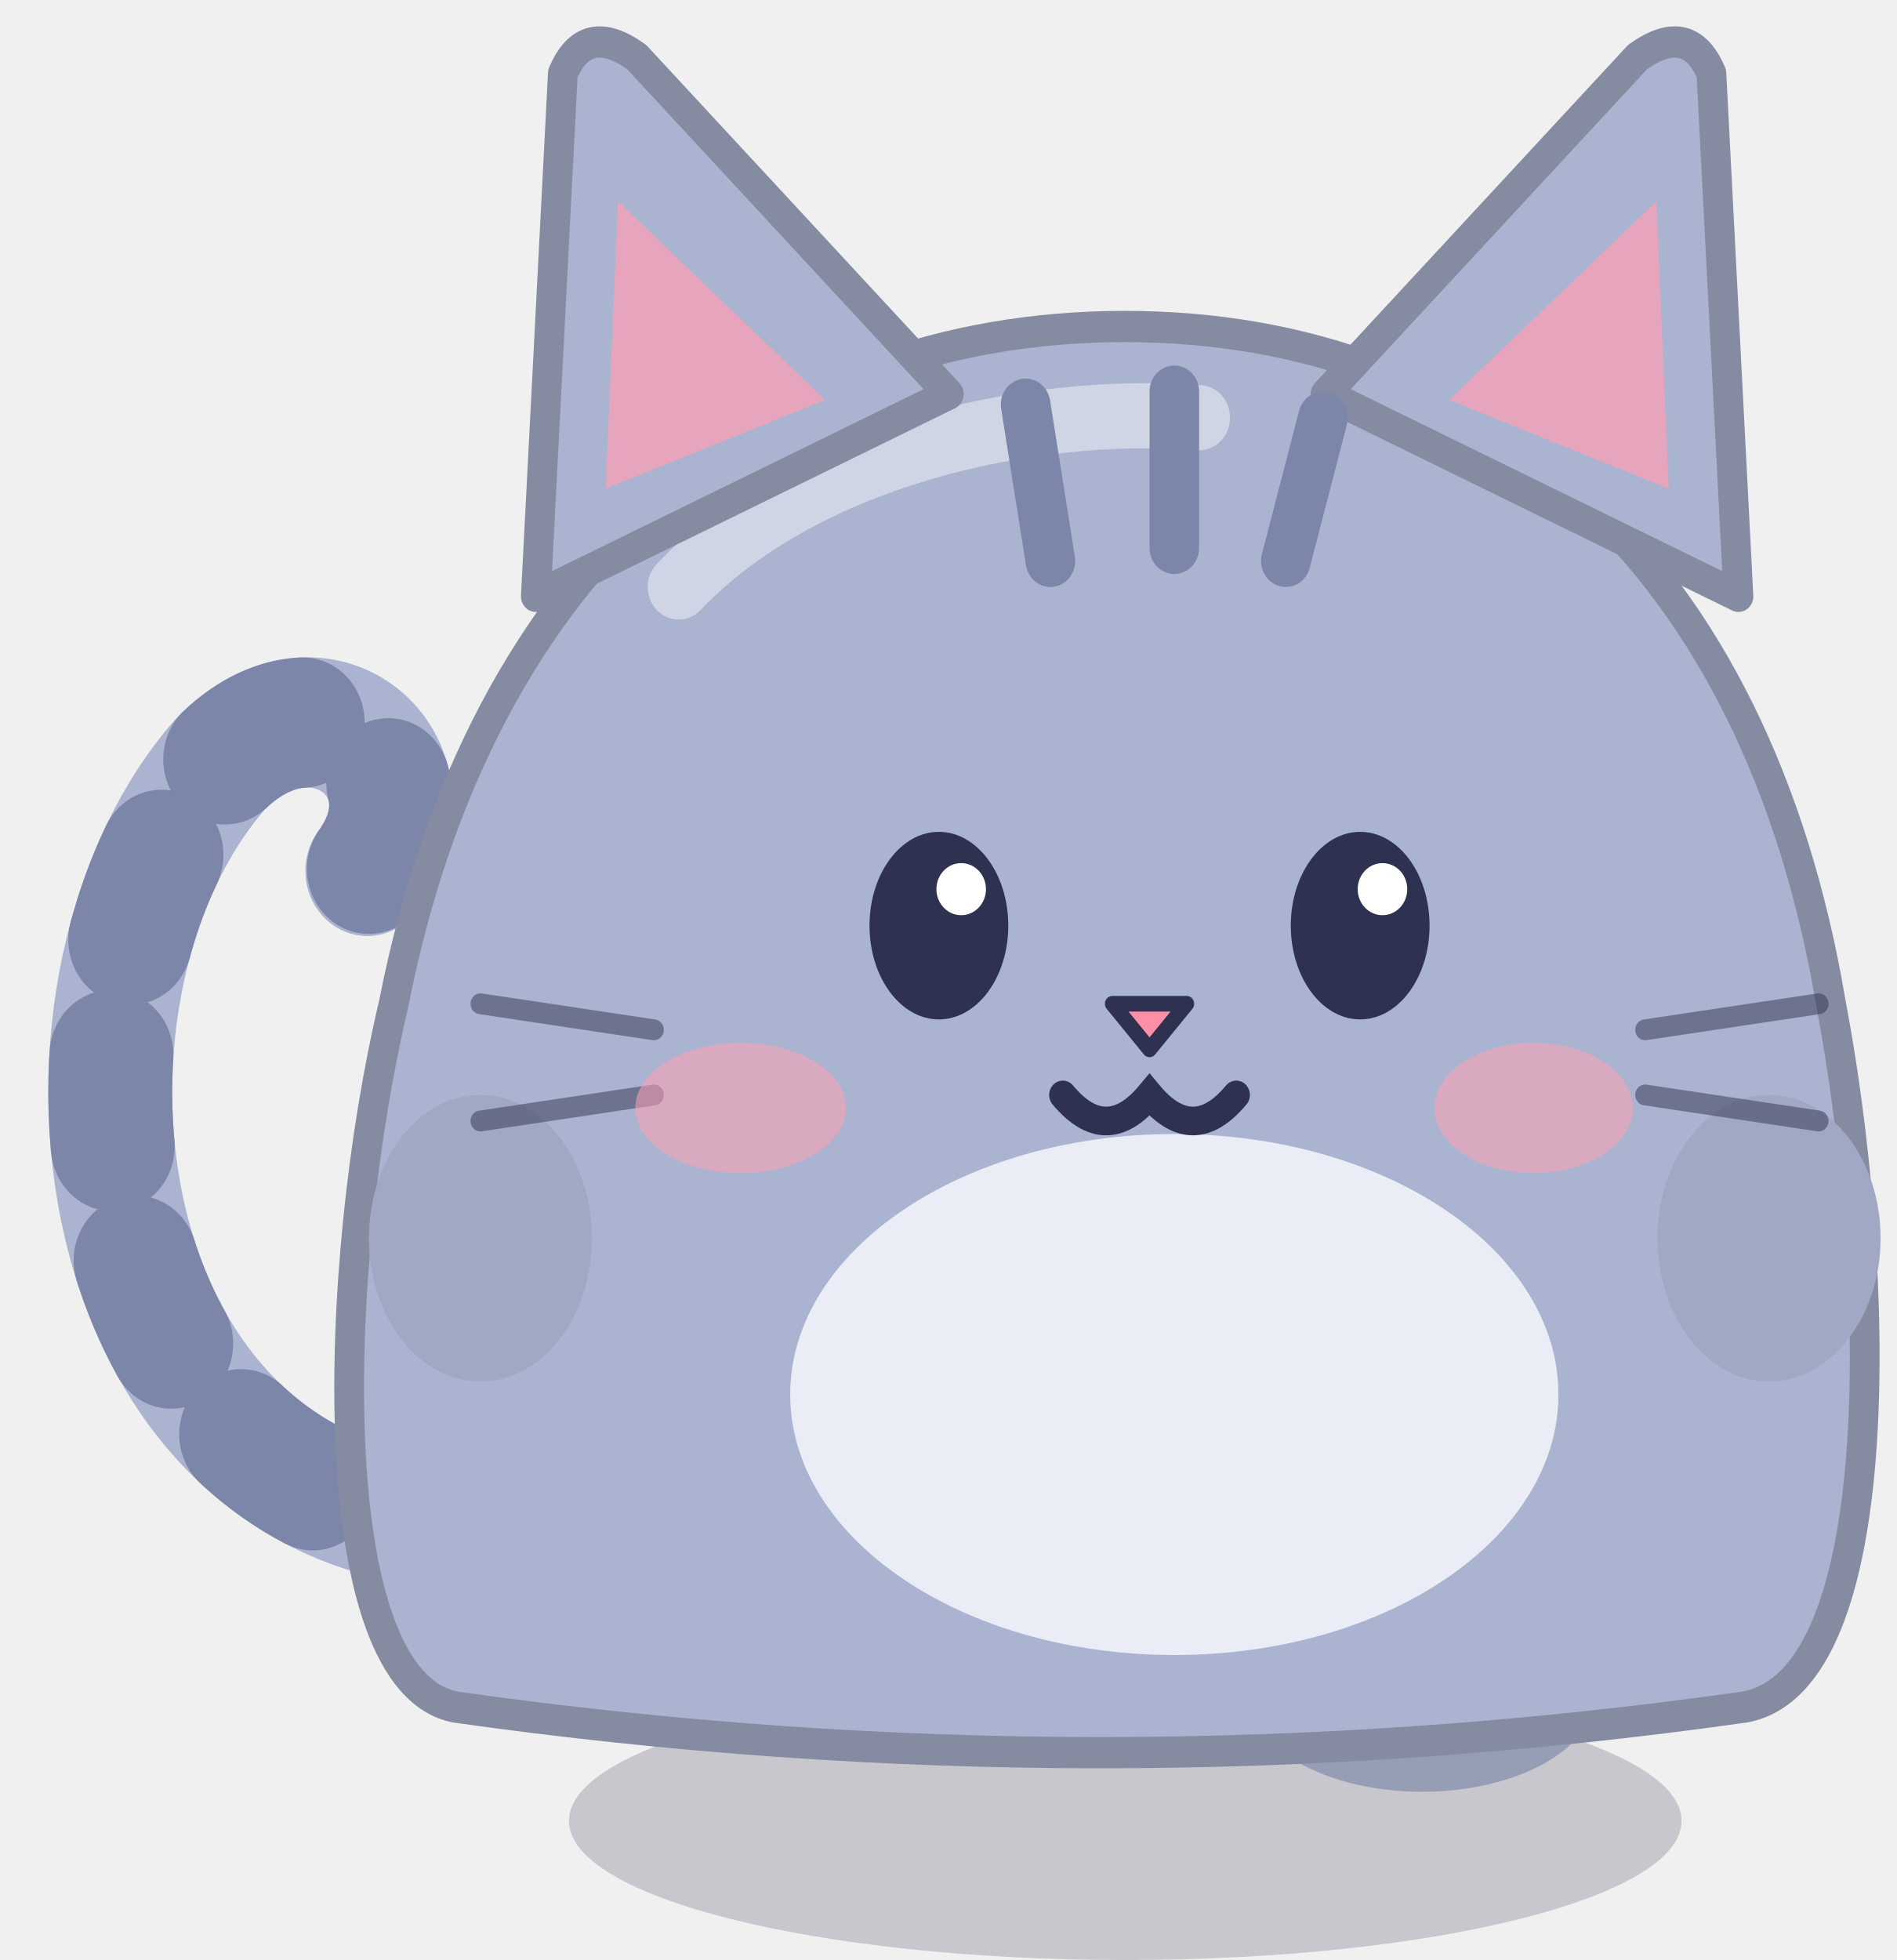
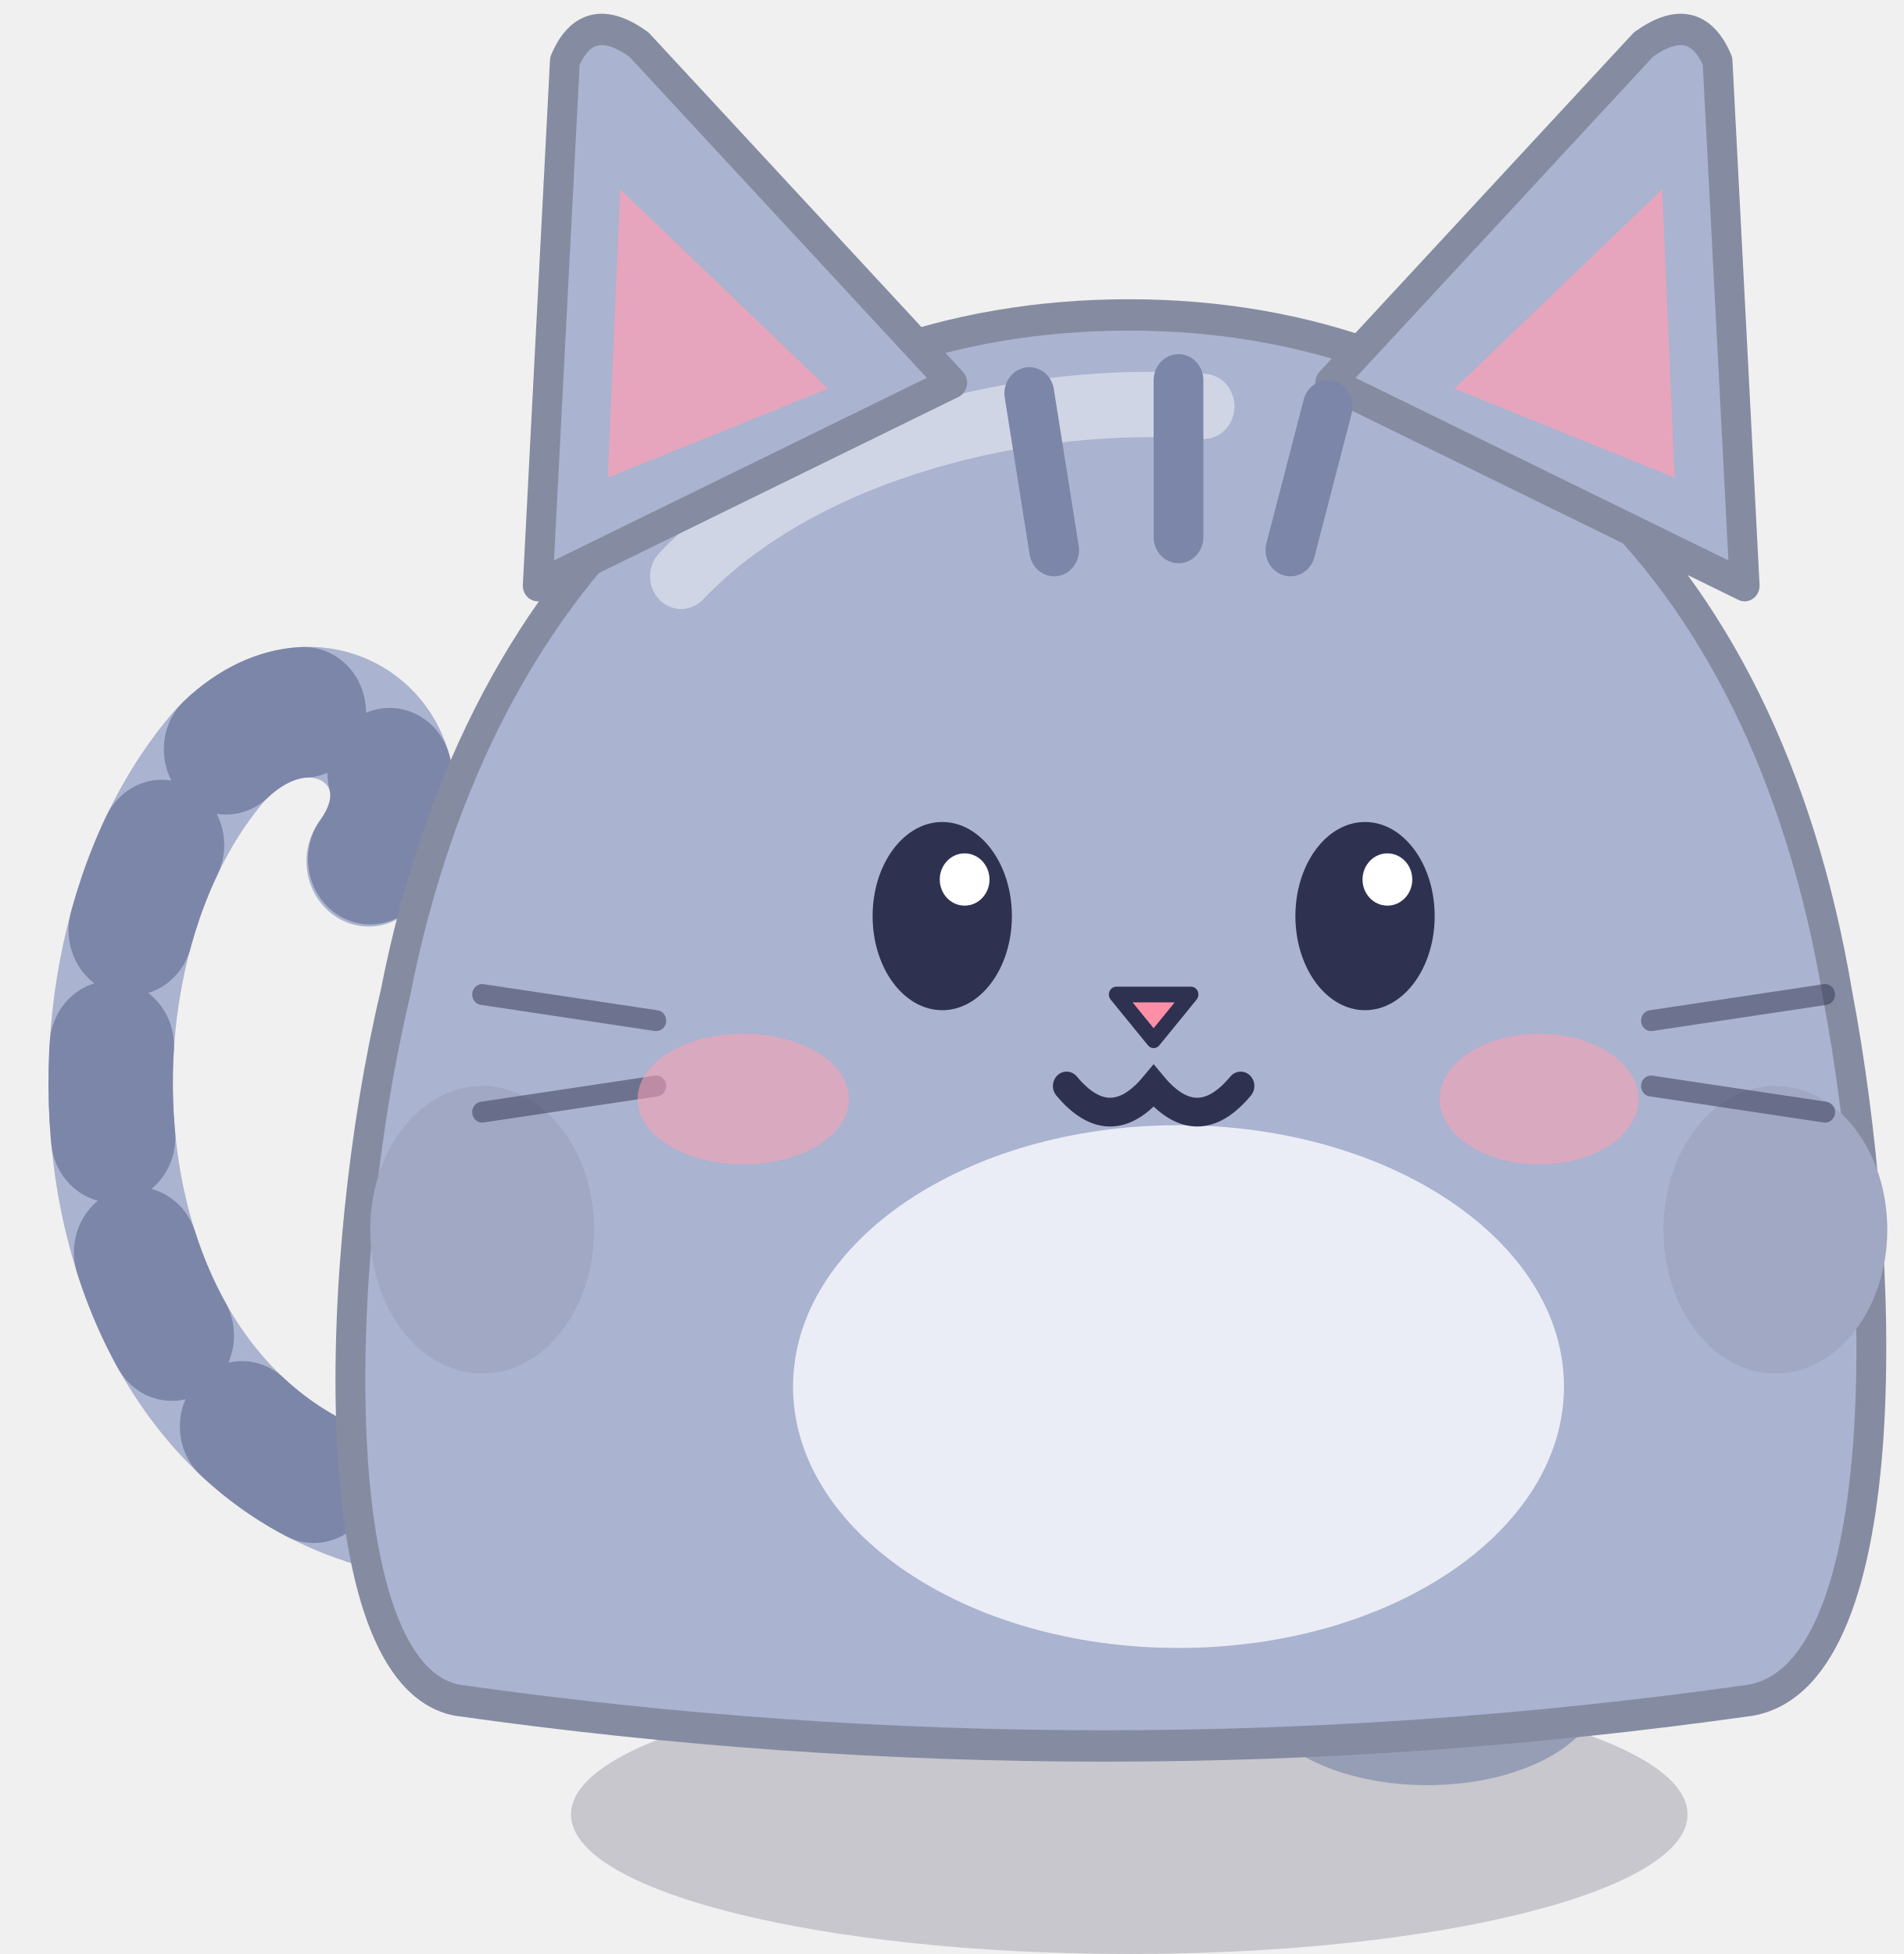
- <svg xmlns="http://www.w3.org/2000/svg" viewBox="-87 -141 150 155" width="150" height="155">
+ <svg xmlns="http://www.w3.org/2000/svg" viewBox="-87 -140 150 154" width="150" height="154">
  <ellipse id="shadow" rx="44" ry="11" cx="2" cy="3" fill="#2a2140" opacity="0.2" />
  <g id="turn">
    <g id="act">
      <g id="hop" transform="matrix(0.98 0 0 1.03 0 -6)">
        <g id="posture">
          <g transform="translate(-48 -14)">
            <g id="tail" transform="matrix(0.999848 0.017452 -0.017452 0.999848 0 0)">
              <path id="tail-base" d="M 0 0 C -34 2 -40 -40 -24 -58 C -16 -66 -6 -58 -12 -50" fill="none" stroke="#aab3cf" stroke-width="10" stroke-linecap="round" />
              <path id="tail-stripe" d="M 0 0 C -34 2 -40 -40 -24 -58 C -16 -66 -6 -58 -12 -50" fill="none" stroke="#7c86a8" stroke-width="10" stroke-linecap="round" stroke-dasharray="7, 9" />
            </g>
          </g>
          <g id="feet">
            <ellipse id="foot-left" transform="translate(0 -6)" rx="14" ry="7.5" cx="-24" cy="-1" fill="#969eb6" />
            <ellipse id="foot-right" rx="14" ry="7.5" cx="26" cy="-1" fill="#969eb6" />
          </g>
          <g id="breath">
            <path id="body" d="M -52 0 C -63 -2 -62 -34 -57 -54 C -50 -88 -27 -106 2 -106 C 31 -106 53 -88 59 -54 C 63 -34 64 -2 52 0 Q 0 7 -52 0 Z" fill="#aab3cf" stroke="#858ca1" stroke-width="2.4" />
            <path id="body-shine" d="M -34 -86 C -24 -96 -6 -100 8 -99" fill="none" stroke="#ffffff" stroke-width="5" stroke-linecap="round" opacity="0.45" />
            <ellipse id="belly" rx="31" ry="20" cx="6" cy="-24" fill="#f1f3fb" opacity="0.9" />
            <g id="paws">
              <g transform="translate(-50 -36)">
                <ellipse id="paw-left" rx="9" ry="11" cx="0" cy="0" fill="#a0a8c3" />
              </g>
              <g transform="translate(54 -36)">
                <ellipse id="paw-right" rx="9" ry="11" cx="0" cy="0" fill="#a0a8c3" />
              </g>
            </g>
            <g id="ears">
              <g transform="translate(-30 -96)">
                <g id="ear-left" transform="matrix(0.998971 -0.045363 0.045363 0.998971 0 0)">
                  <path d="M -16 10 L -12 -30 Q -10 -34 -6 -31 L 18 -4 Z" fill="#aab3cf" stroke="#858ca1" stroke-width="2.4" stroke-linejoin="round" />
                  <path id="ear-left-inner" d="M -10 2 L -8 -20 L 8 -4 Z" fill="#ffa0b4" opacity="0.7" />
                </g>
              </g>
              <g transform="translate(36 -96)">
                <g id="ear-right" transform="matrix(0.998971 0.045363 -0.045363 0.998971 0 0)">
                  <path d="M 16 10 L 12 -30 Q 10 -34 6 -31 L -18 -4 Z" fill="#aab3cf" stroke="#858ca1" stroke-width="2.4" stroke-linejoin="round" />
                  <path id="ear-right-inner" d="M 10 2 L 8 -20 L -8 -4 Z" fill="#ffa0b4" opacity="0.7" />
                </g>
              </g>
            </g>
            <g id="face">
              <g id="markings">
                <path id="stripe-1" d="M -6 -100 L -4 -88" fill="#000000" stroke="#7c86a8" stroke-width="4" stroke-linecap="round" />
                <path id="stripe-2" d="M 6 -101 L 6 -89" fill="#000000" stroke="#7c86a8" stroke-width="4" stroke-linecap="round" />
                <path id="stripe-3" d="M 18 -99 L 15 -88" fill="#000000" stroke="#7c86a8" stroke-width="4" stroke-linecap="round" />
                <g id="whiskers" opacity="0.5">
                  <path id="whisker-left-1" d="M -36 -52 L -50 -54" fill="#000000" stroke="#2f3150" stroke-width="1.6" stroke-linecap="round" />
                  <path id="whisker-left-2" d="M -36 -47 L -50 -45" fill="#000000" stroke="#2f3150" stroke-width="1.6" stroke-linecap="round" />
                  <path id="whisker-right-1" d="M 44 -52 L 58 -54" fill="#000000" stroke="#2f3150" stroke-width="1.6" stroke-linecap="round" />
                  <path id="whisker-right-2" d="M 44 -47 L 58 -45" fill="#000000" stroke="#2f3150" stroke-width="1.6" stroke-linecap="round" />
                </g>
              </g>
              <g id="eyes">
                <g id="eye-left" transform="translate(-13 -60)">
                  <ellipse id="eye-left-pupil" rx="5.6" ry="7.2" cx="0" cy="0" fill="#2f3150" />
                  <circle id="eye-left-shine" cx="1.8" cy="-2.8" r="2" fill="#ffffff" />
                </g>
                <g id="eye-right" transform="translate(21 -60)">
                  <ellipse id="eye-right-pupil" rx="5.6" ry="7.2" cx="0" cy="0" fill="#2f3150" />
                  <circle id="eye-right-shine" cx="1.8" cy="-2.8" r="2" fill="#ffffff" />
                </g>
              </g>
              <path id="nose" d="M 1 -54 L 7 -54 L 4 -50.5 Z" fill="#ff8fa6" stroke="#2f3150" stroke-width="1.2" stroke-linejoin="round" />
              <path id="mouth" d="M -3 -47 Q 0.5 -43 4 -47 Q 7.5 -43 11 -47" fill="none" stroke="#2f3150" stroke-width="2.2" stroke-linecap="round" />
              <ellipse id="cheek-left" rx="8.5" ry="5" cx="-29" cy="-46" fill="#ffa0b4" opacity="0.55" />
              <ellipse id="cheek-right" rx="8" ry="5" cx="35" cy="-46" fill="#ffa0b4" opacity="0.55" />
            </g>
          </g>
        </g>
      </g>
    </g>
  </g>
</svg>
